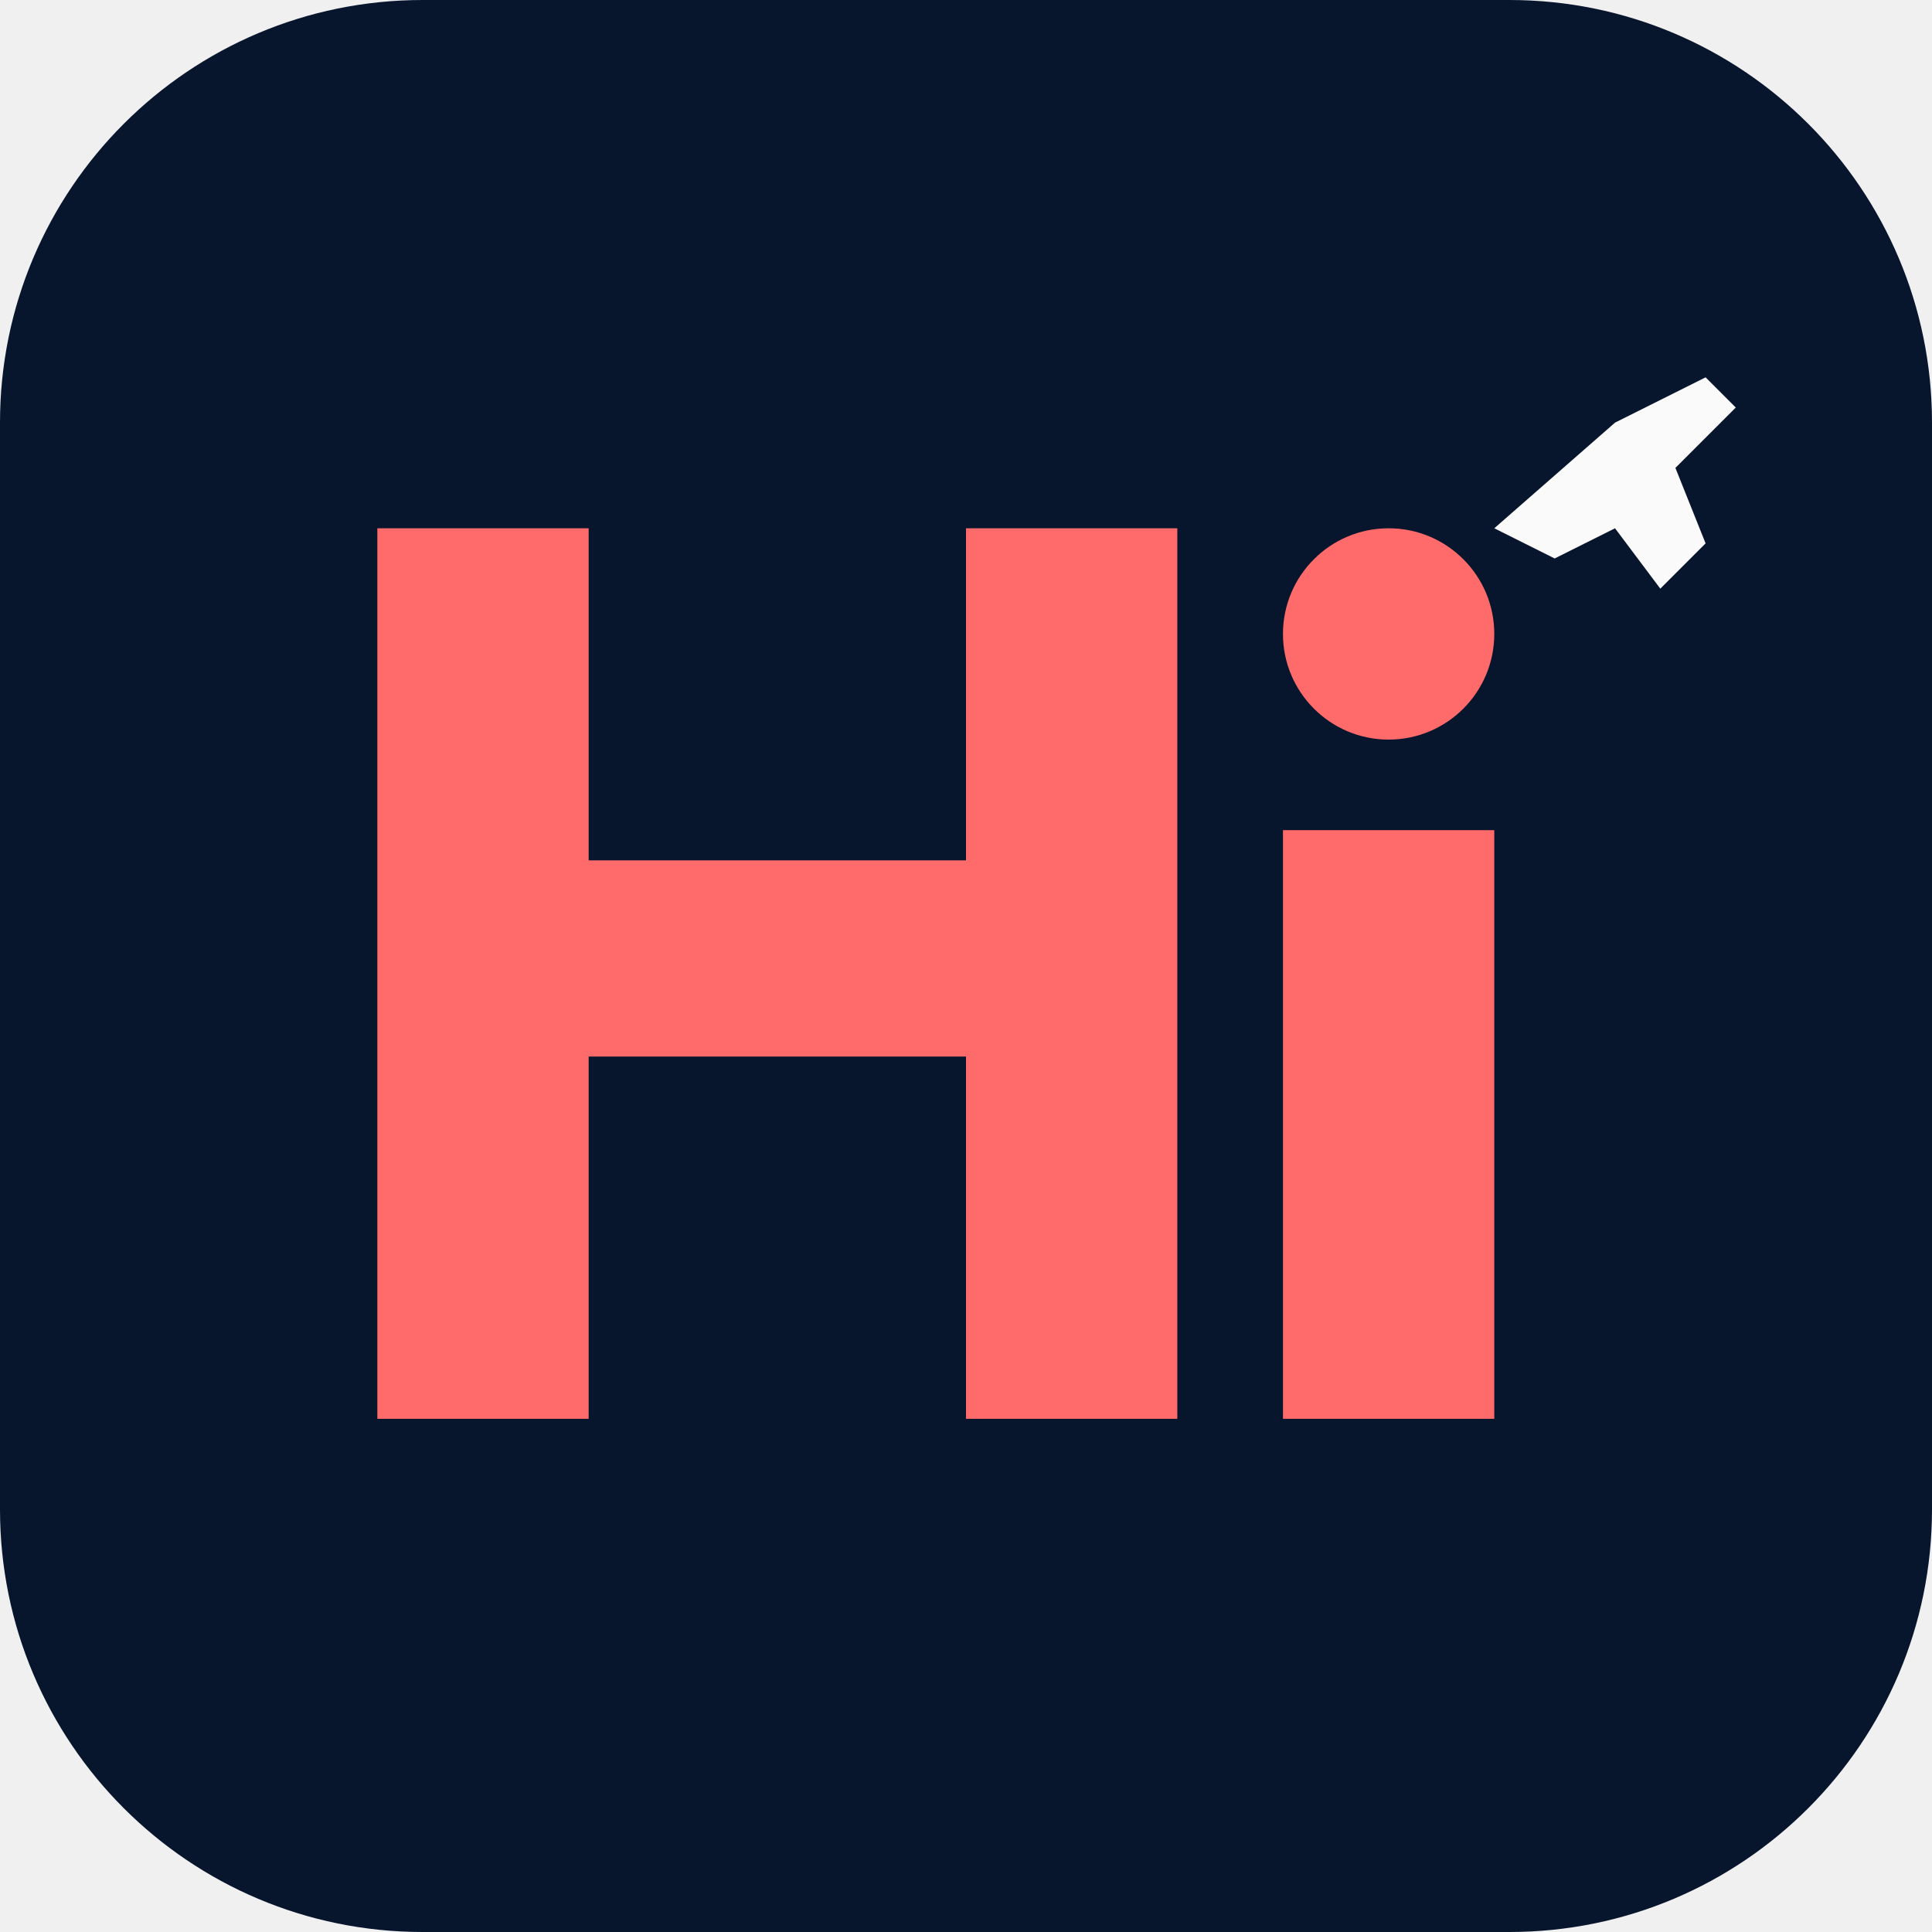
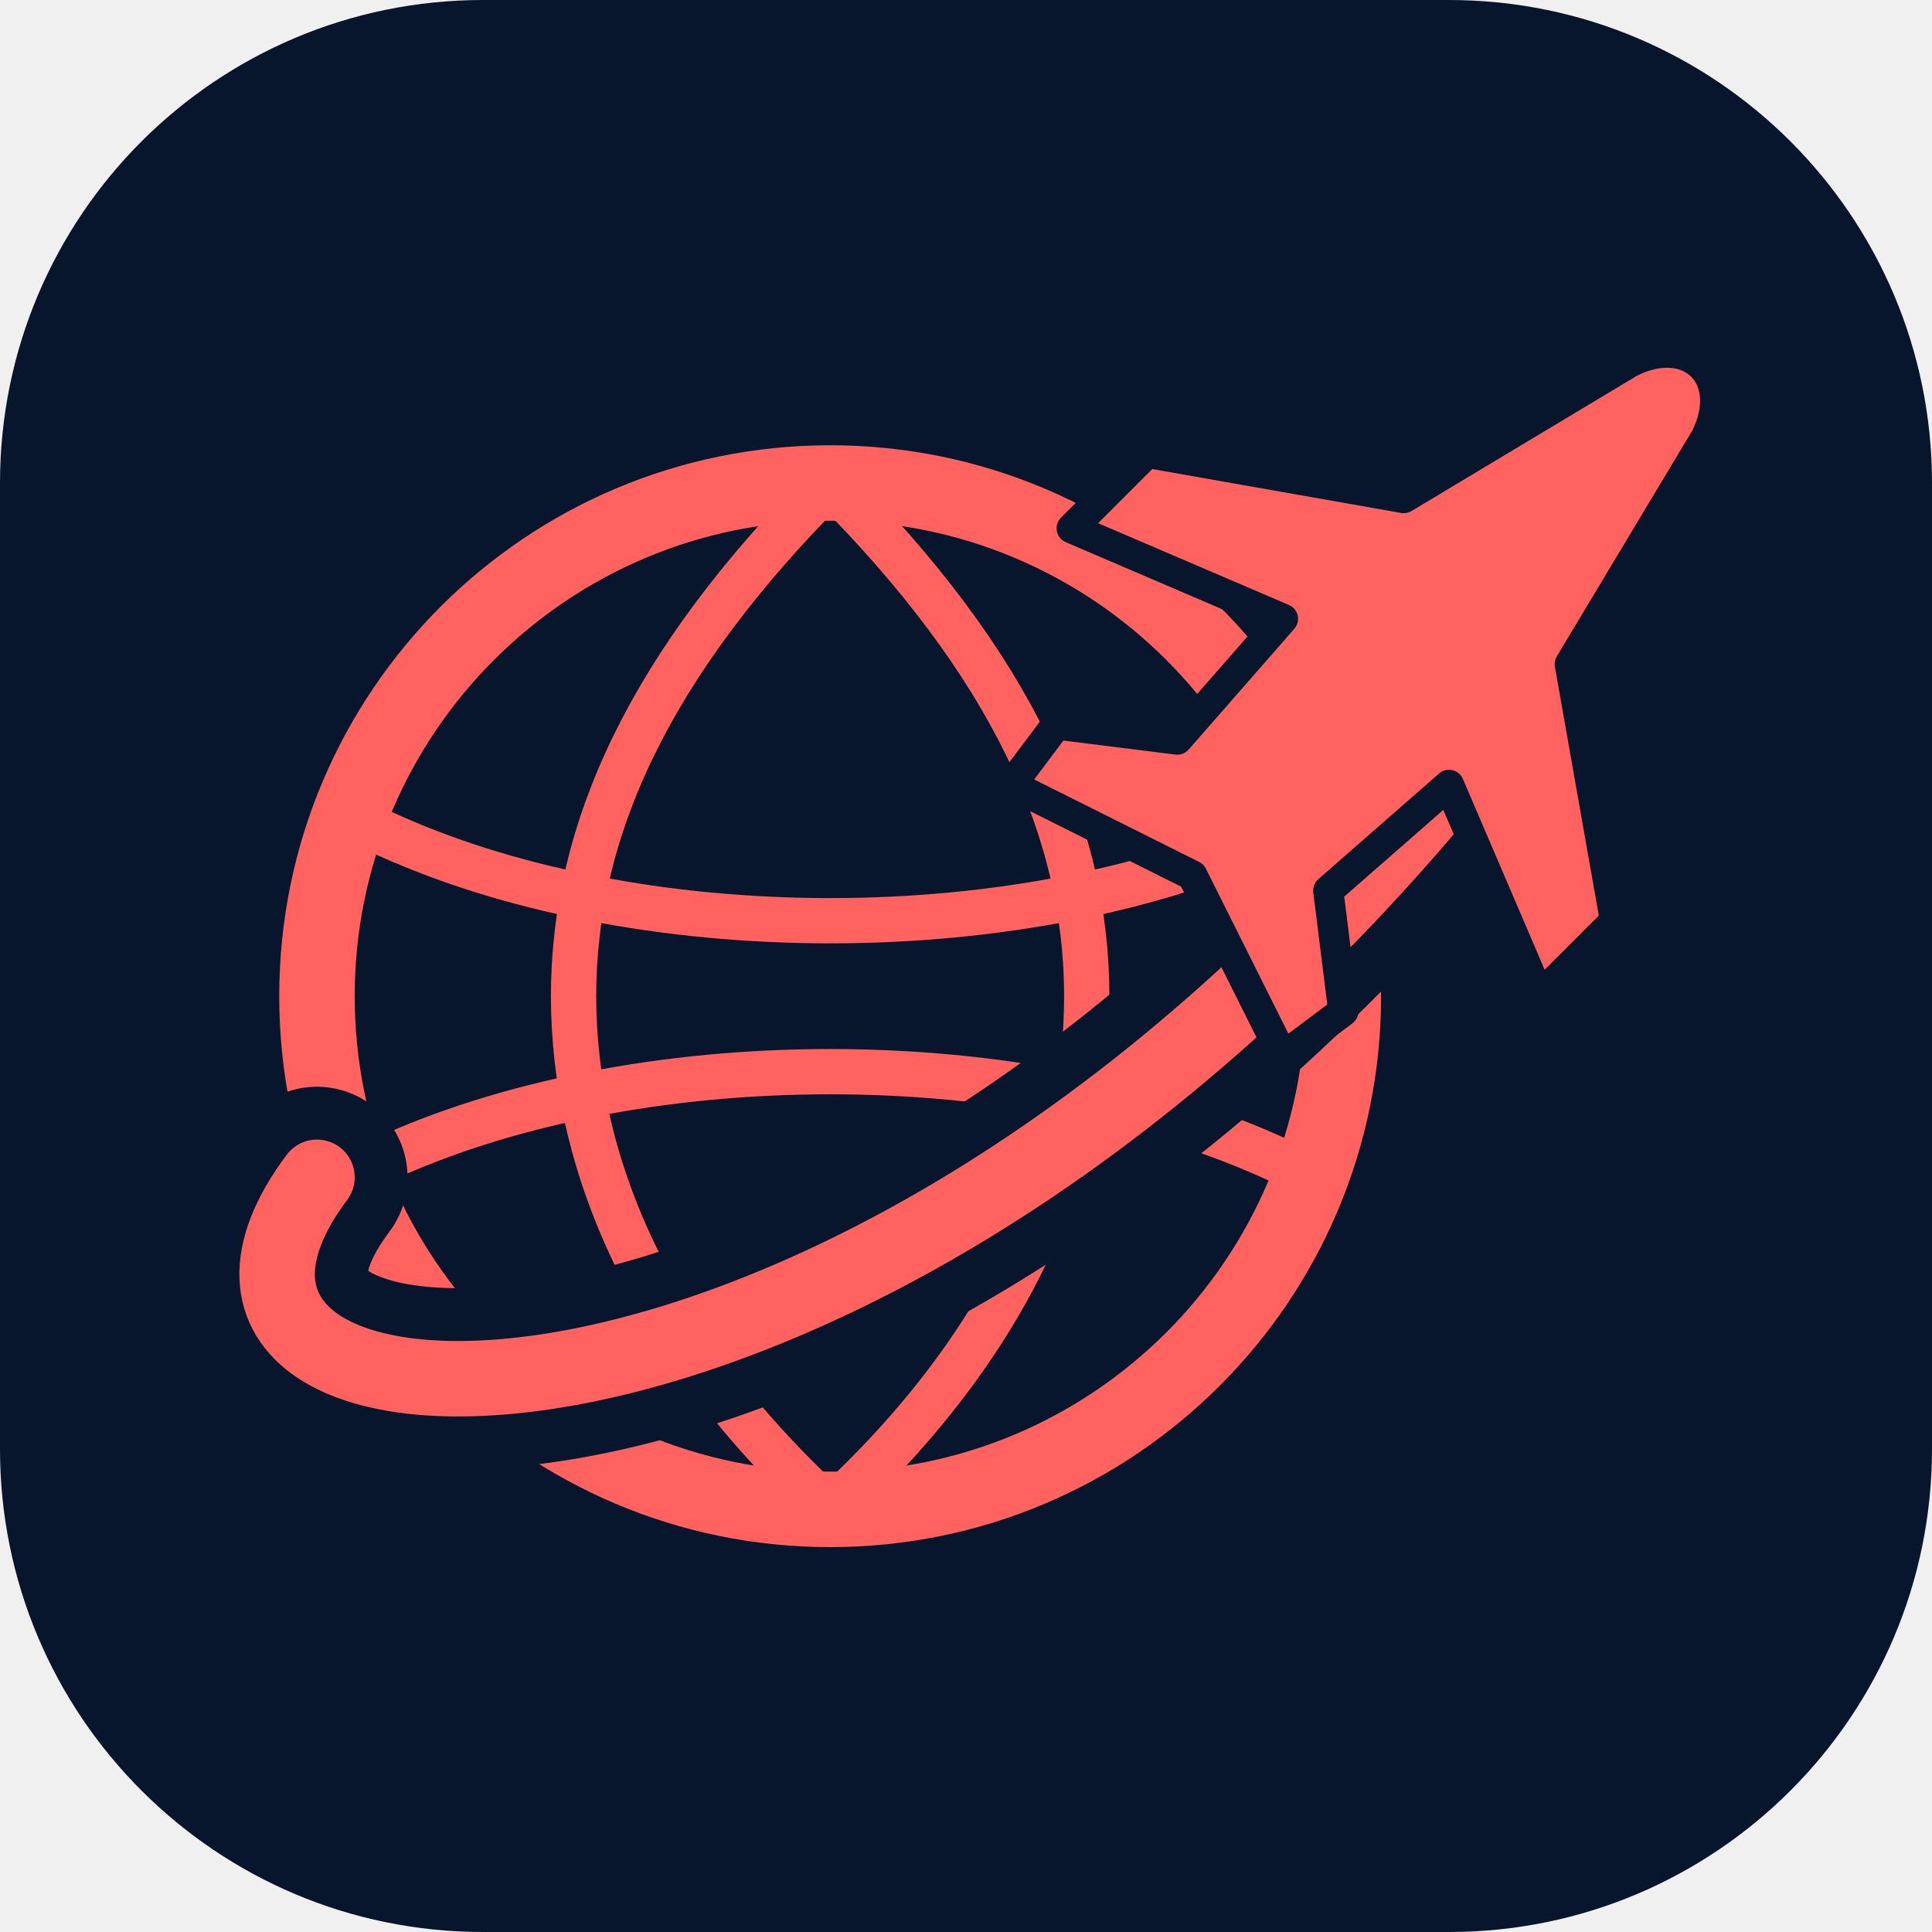
- <svg xmlns="http://www.w3.org/2000/svg" viewBox="0 0 128 128">
-   <rect width="128" height="128" rx="28" fill="#07152d" />
-   <path fill="#ff6b6b" d="M25 35h14v22h25V35h14v59H64V70H39v24H25z" />
-   <circle cx="92" cy="42" r="7" fill="#ff6b6b" />
-   <path fill="#ff6b6b" d="M85 55h14v39H85z" />
-   <path fill="#fff" opacity=".98" d="M107 28l-8 7 4 2 4-2 3 4 3-3-2-5 4-4-2-2z" />
+ <svg xmlns="http://www.w3.org/2000/svg" viewBox="0 0 128 128" fill="none">
+   <rect width="128" height="128" rx="32" fill="#07152d" />
+   <g stroke="#ff625f" stroke-linecap="round" stroke-linejoin="round">
+     <circle cx="55" cy="66" r="34" stroke-width="5" />
+     <path d="M55 32c-12 12-17 23-17 34s5 23 17 34M55 32c12 12 17 23 17 34s-5 23-17 34M25 55c17 8 43 8 60 0M25 77c17-8 43-8 60 0" stroke-width="3" />
+     <path d="M21 78c-15 20 37 23 78-30" stroke="#07152d" stroke-width="12" />
+     <path d="M21 78c-15 20 37 23 78-30" stroke-width="5" />
+   </g>
+   <path d="m108 24-15 9-17-3-5 5 14 6-7 8-8-1-3 4 12 6 6 12 4-3-1-8 8-7 6 14 5-5-3-17 9-15c2-4-1-7-5-5Z" fill="#ff625f" stroke="#07152d" stroke-width="2" stroke-linejoin="round" />
</svg>
